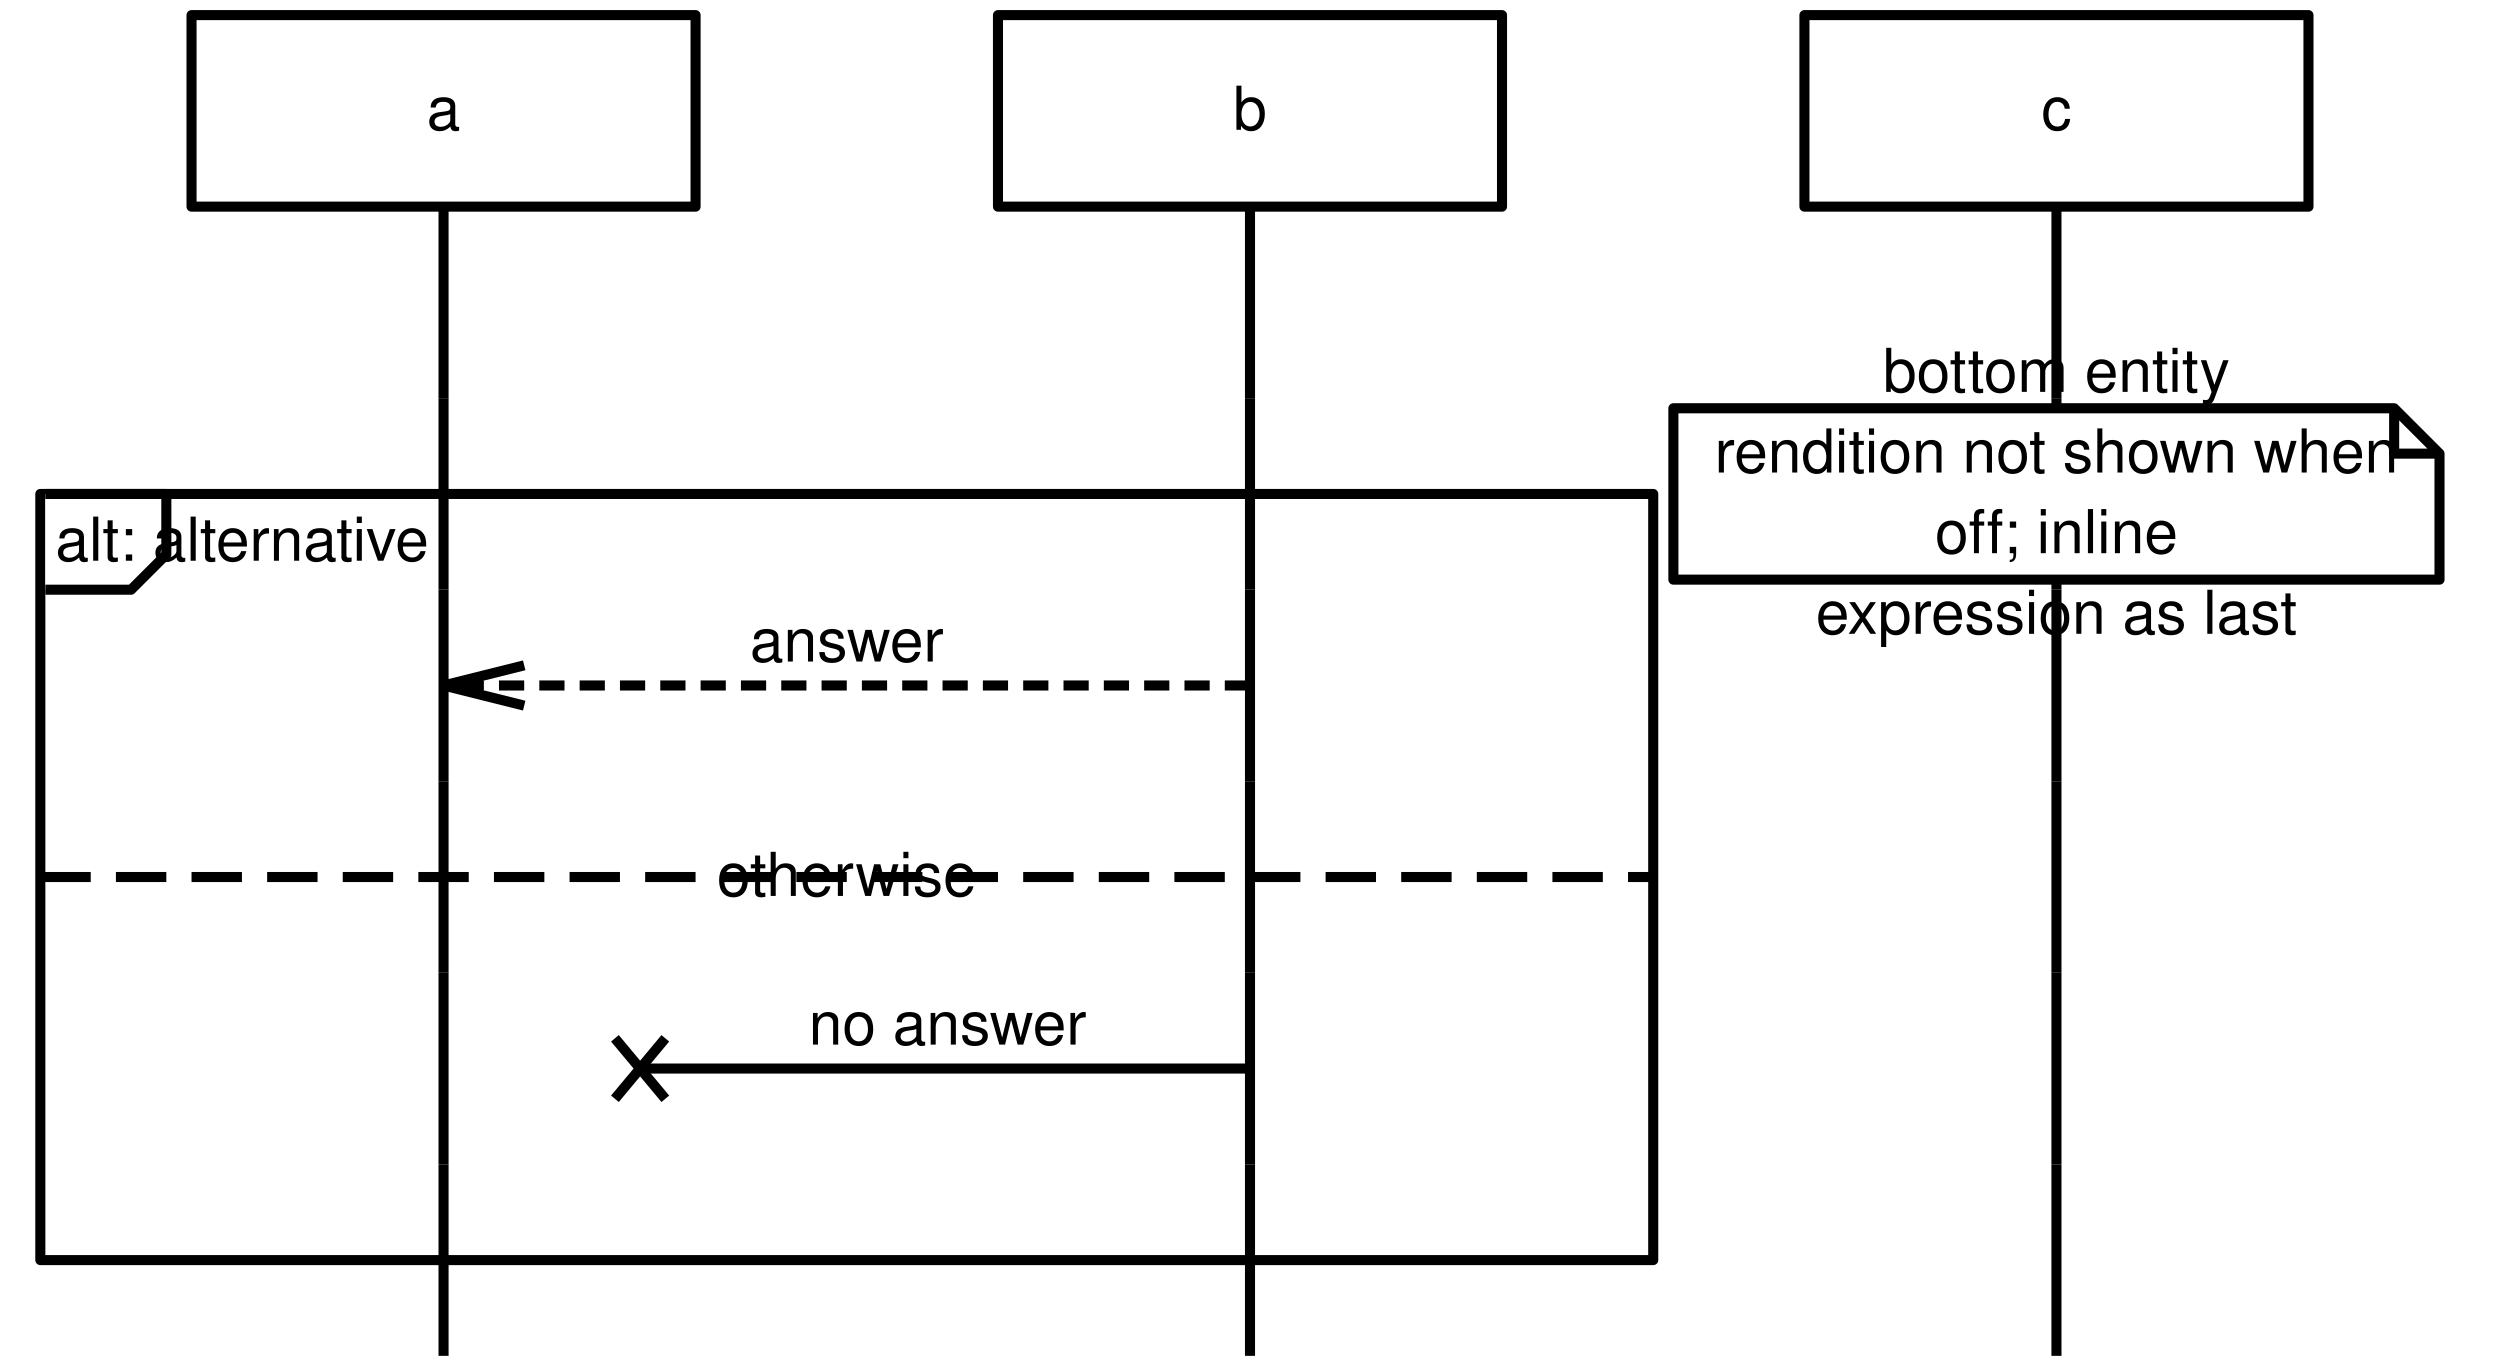
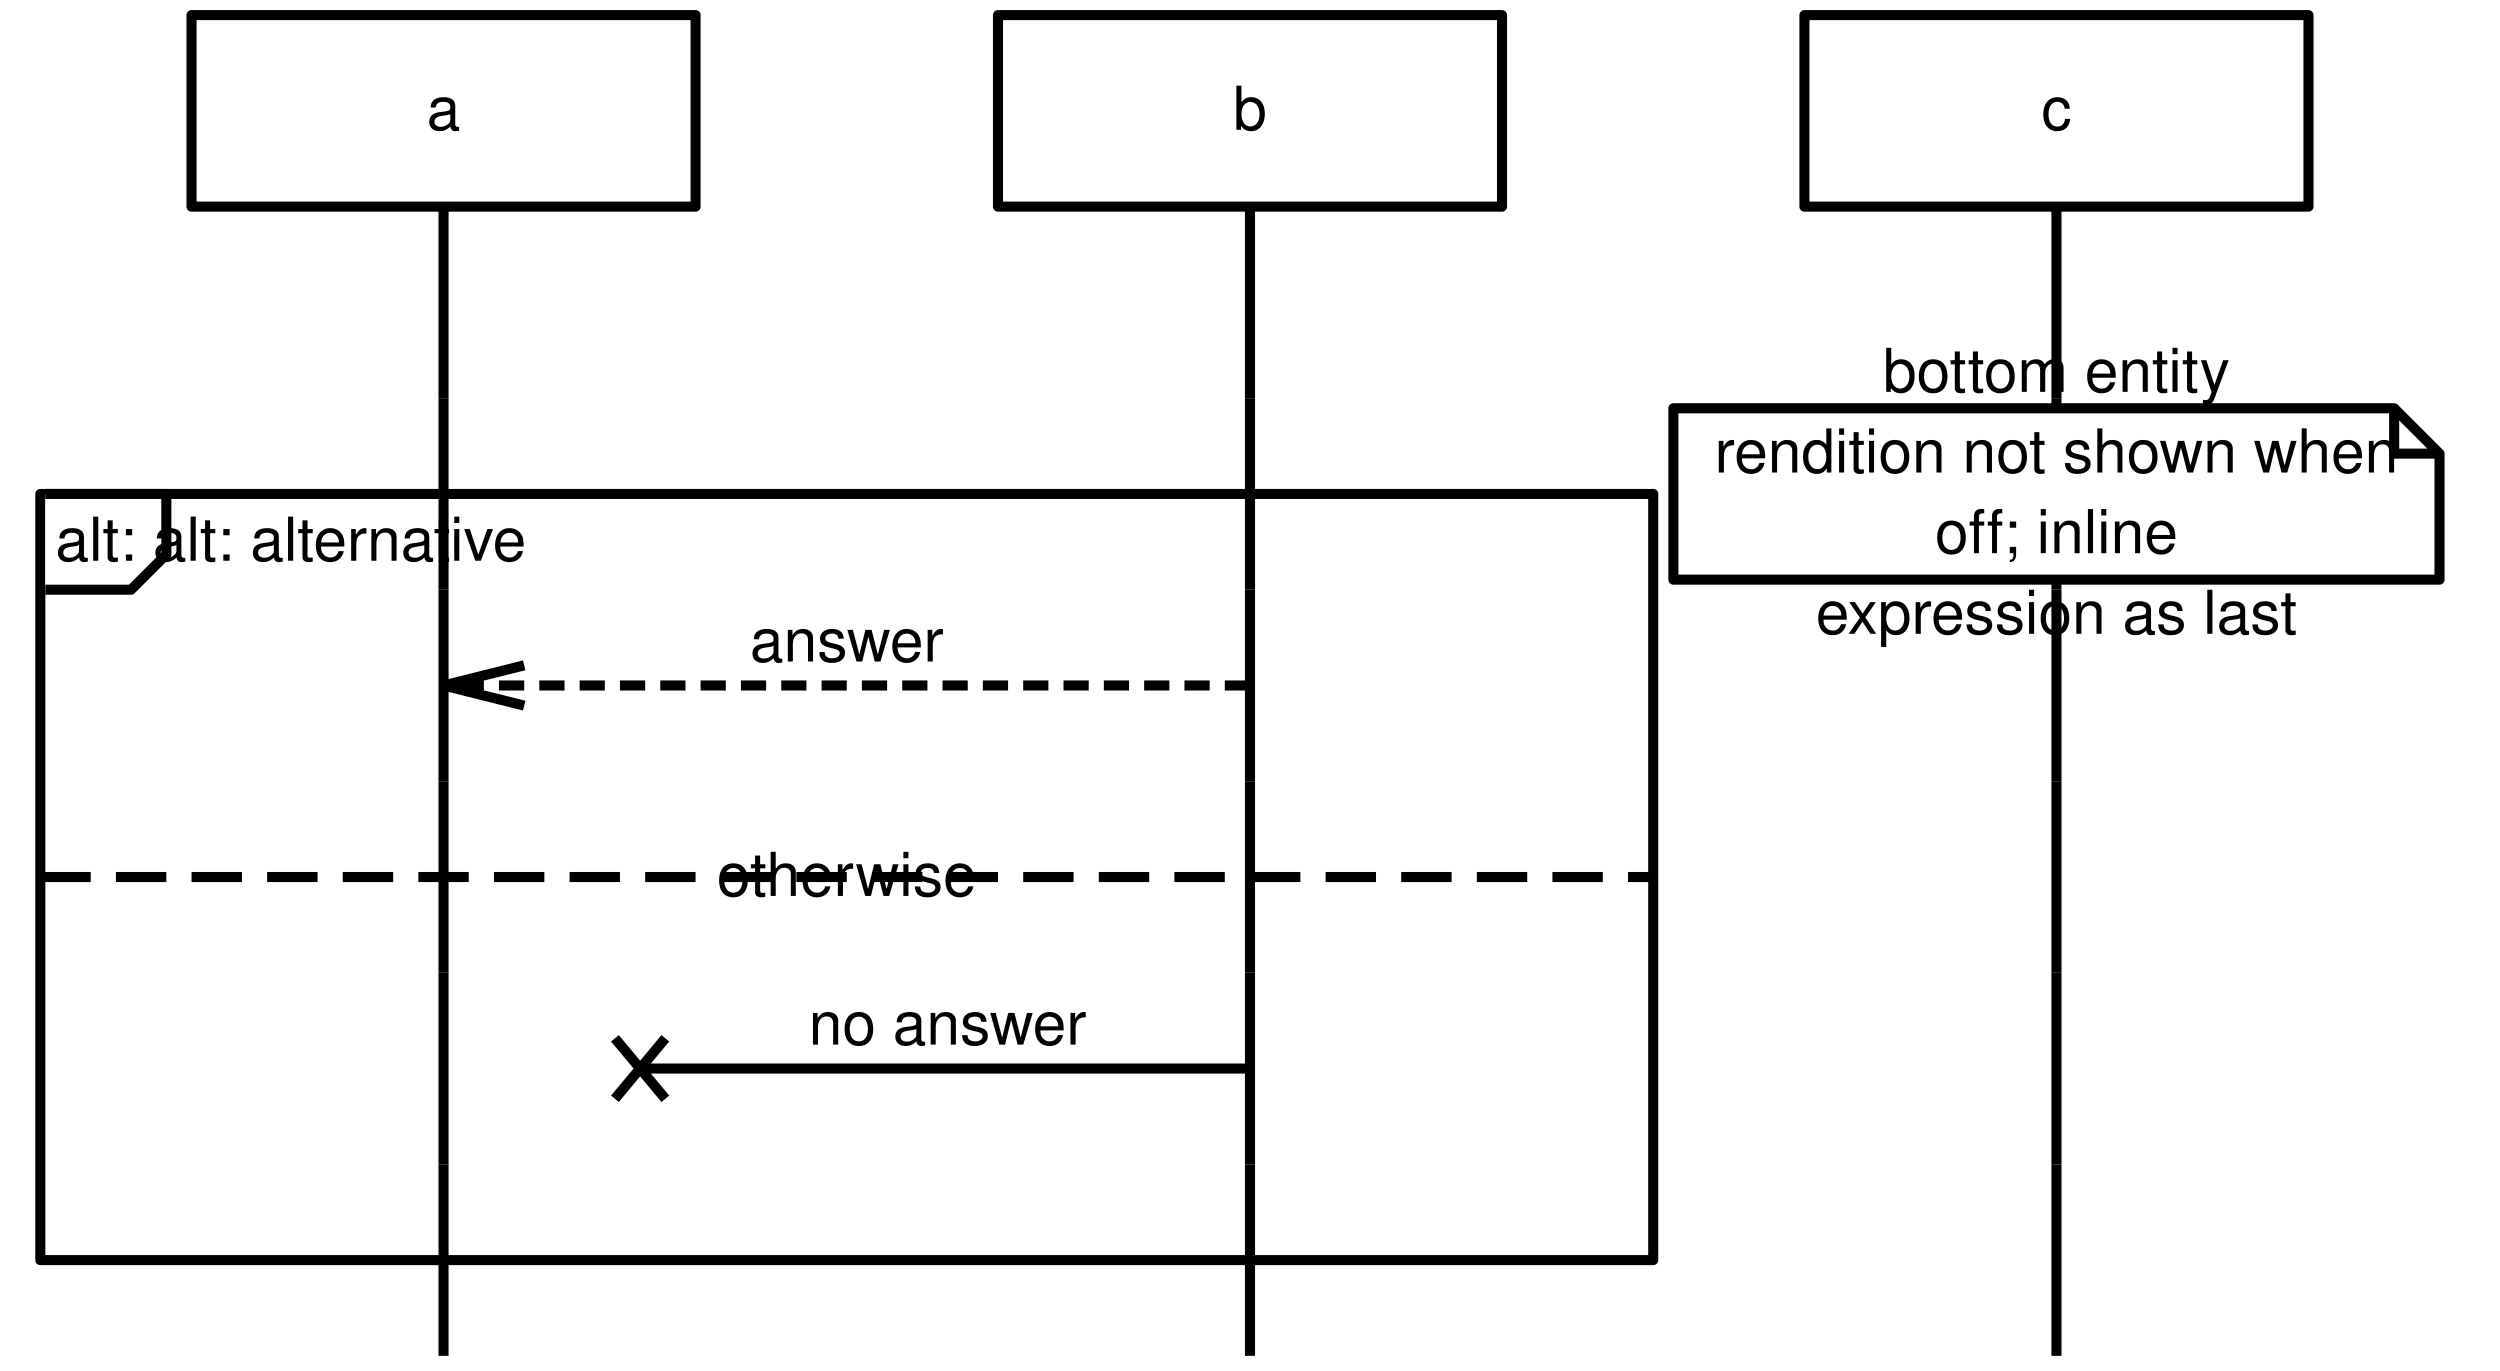
- <svg xmlns="http://www.w3.org/2000/svg" xmlns:xlink="http://www.w3.org/1999/xlink" version="1.1" id="mscgen_js-svg-__svg" class="mscgen_js-svg-__svg" width="496" height="272" viewBox="0 0 496 272">
+ <svg xmlns="http://www.w3.org/2000/svg" version="1.1" id="mscgen_js-svg-__svg" class="mscgen_js-svg-__svg" width="496" height="272" viewBox="0 0 496 272">
  <defs>
    <style type="text/css">svg.mscgen_js-svg-__svg{font-family:Helvetica,sans-serif;font-size:12px;font-weight:normal;font-style:normal;text-decoration:none;background-color:white;stroke:black;stroke-width:2;color:black}.mscgen_js-svg-__svg path, .mscgen_js-svg-__svg rect{fill:none;color:black;stroke:black}.mscgen_js-svg-__svg .label-text-background{fill:white;stroke:white;stroke-width:0}.mscgen_js-svg-__svg .bglayer{fill:white;stroke:white;stroke-width:0}.mscgen_js-svg-__svg line{stroke:black}.mscgen_js-svg-__svg .return, .mscgen_js-svg-__svg .comment{stroke-dasharray:5,3}.mscgen_js-svg-__svg .inline_expression_divider{stroke-dasharray:10,5}.mscgen_js-svg-__svg text{color:inherit;stroke:none;text-anchor:middle}.mscgen_js-svg-__svg text.entity-text{text-decoration:underline}.mscgen_js-svg-__svg text.anchor-start{text-anchor:start}.mscgen_js-svg-__svg .arrow-marker{overflow:visible}.mscgen_js-svg-__svg .arrow-style{stroke-width:1}.mscgen_js-svg-__svg .arcrow, .mscgen_js-svg-__svg .arcrowomit, .mscgen_js-svg-__svg .emphasised{stroke-linecap:butt}.mscgen_js-svg-__svg .arcrowomit{stroke-dasharray:2,2;}.mscgen_js-svg-__svg .box, .mscgen_js-svg-__svg .entity{fill:white;stroke-linejoin:round}.mscgen_js-svg-__svg .inherit{stroke:inherit;color:inherit}.mscgen_js-svg-__svg .inherit-fill{fill:inherit}.mscgen_js-svg-__svg .watermark{stroke:black;color:black;fill:black;font-size:48pt;font-weight:bold;opacity:0.14}</style>
    <marker orient="auto" id="mscgen_js-svg-__svgcallback-black" class="arrow-marker" viewBox="0 0 10 10" refX="9" refY="3" markerUnits="strokeWidth" markerWidth="10" markerHeight="10">
      <path d="M 1,1 l 8,2 l-8,2" class="arrow-style" style="stroke-dasharray:100,1;stroke:black" />
    </marker>
    <marker orient="auto" id="mscgen_js-svg-__svgcallback-l-black" class="arrow-marker" viewBox="0 0 10 10" refX="9" refY="3" markerUnits="strokeWidth" markerWidth="10" markerHeight="10">
      <path d="M17,1 l-8,2 l 8,2" class="arrow-style" style="stroke-dasharray:100,1;stroke:black" />
    </marker>
    <marker orient="auto" id="mscgen_js-svg-__svglost-black" class="arrow-marker" viewBox="0 0 10 10" refX="9" refY="3" markerUnits="strokeWidth" markerWidth="10" markerHeight="10">
      <path d="M7,0 l5,6 M7,6 l5,-6" class="arrow-style" style="stroke-dasharray:100,1;stroke:black" />
    </marker>
-     <g id="mscgen_js-svg-__svg__defs">
-       <g id="mscgen_js-svg-__svg0_0_label">
-         <path d="M-29,0 l24,0  l0,12 l-7,7 l-17,0 " class="box inline_expression_label" />
-         <g>
-           <text x="-27" y="13.25" class="inline_expression-text alt-text anchor-start ">
-             <tspan>alt: alternative</tspan>
-           </text>
-         </g>
-       </g>
-       <g id="mscgen_js-svg-__svg0_1">
-         <path d="M294,-17l143,0 l0,9 l9,0 m-9,-9 l9,9 l0,25 l-152,0 l0,-34 z" class="box note" />
-         <g>
-           <text x="370" y="-20.25" class="box-text note-text ">
-             <tspan>bottom entity</tspan>
-           </text>
-           <text x="370" y="-4.25" class="box-text note-text ">
-             <tspan>rendition not shown when</tspan>
-           </text>
-           <text x="370" y="11.75" class="box-text note-text ">
-             <tspan>off; inline</tspan>
-           </text>
-           <text x="370" y="27.75" class="box-text note-text ">
-             <tspan>expression as last</tspan>
-           </text>
-         </g>
-       </g>
-       <g id="mscgen_js-svg-__svg1_0">
-         <line x1="210" y1="0" x2="50" y2="0" class="arc directional return" style="stroke:black" marker-end="url(#mscgen_js-svg-__svgcallback-black)" />
-         <g>
-           <rect width="15" height="15" x="2" y="2" class="label-text-background" />
-           <text x="130" y="-4.75" class="directional-text return-text ">
-             <tspan>answer</tspan>
-           </text>
-         </g>
-       </g>
-       <g id="mscgen_js-svg-__svg2_0">
-         <line x1="-30" y1="0" x2="290" y2="0" class="inline_expression_divider" />
-         <g id="mscgen_js-svg-__svg2_0_txt">
-           <g id="mscgen_js-svg-__svg2_0_txt_lbl">
-             <rect width="15" height="15" x="2" y="2" class="label-text-background" />
-             <text x="130" y="3.75" class="empty-text comment-row-text ">
-               <tspan>otherwise</tspan>
-             </text>
-           </g>
-         </g>
-       </g>
-       <g id="mscgen_js-svg-__svg3_0">
-         <line x1="210" y1="0" x2="90" y2="0" class="arc directional lost" style="stroke:black" marker-end="url(#mscgen_js-svg-__svglost-black)" />
-         <g>
-           <rect width="15" height="15" x="2" y="2" class="label-text-background" />
-           <text x="150" y="-4.75" class="directional-text lost-text ">
-             <tspan>no answer</tspan>
-           </text>
-         </g>
-       </g>
-       <g id="mscgen_js-svg-__svg4_0">
-         <g id="mscgen_js-svg-__svg4_0_lbl" />
-       </g>
-     </g>
+     <g id="mscgen_js-svg-__svg__defs" />
  </defs>
  <g id="mscgen_js-svg-__svg__body" transform="translate(38,3) scale(1,1)">
    <g id="mscgen_js-svg-__svg__background">
      <rect width="496" height="272" x="-38" y="-3" class="bglayer" />
    </g>
    <g id="mscgen_js-svg-__svg__arcspanlayer">
      <rect width="320" height="152" x="-30" y="95" class="box inline_expression alt" />
    </g>
    <g id="mscgen_js-svg-__svg__lifelinelayer">
      <g>
        <line x1="50" y1="38" x2="50" y2="76" class="arcrow" />
        <line x1="210" y1="38" x2="210" y2="76" class="arcrow" />
        <line x1="370" y1="38" x2="370" y2="76" class="arcrow" />
      </g>
      <g>
        <line x1="50" y1="76" x2="50" y2="114" class="arcrow" />
        <line x1="210" y1="76" x2="210" y2="114" class="arcrow" />
        <line x1="370" y1="76" x2="370" y2="114" class="arcrow" />
      </g>
      <g>
        <line x1="50" y1="114" x2="50" y2="152" class="arcrow" />
        <line x1="210" y1="114" x2="210" y2="152" class="arcrow" />
        <line x1="370" y1="114" x2="370" y2="152" class="arcrow" />
      </g>
      <g>
        <line x1="50" y1="152" x2="50" y2="190" class="arcrow" />
        <line x1="210" y1="152" x2="210" y2="190" class="arcrow" />
        <line x1="370" y1="152" x2="370" y2="190" class="arcrow" />
      </g>
      <g>
        <line x1="50" y1="190" x2="50" y2="228" class="arcrow" />
        <line x1="210" y1="190" x2="210" y2="228" class="arcrow" />
        <line x1="370" y1="190" x2="370" y2="228" class="arcrow" />
      </g>
      <g>
        <line x1="50" y1="228" x2="50" y2="266" class="arcrow" />
        <line x1="210" y1="228" x2="210" y2="266" class="arcrow" />
        <line x1="370" y1="228" x2="370" y2="266" class="arcrow" />
      </g>
    </g>
    <g id="mscgen_js-svg-__svg__sequencelayer">
      <g id="mscgen_js-svg-__svgentities">
        <g>
          <rect width="100" height="38" class="entity" />
          <g>
            <text x="50" y="22.75" class="entity-text ">
              <tspan>a</tspan>
            </text>
          </g>
        </g>
        <g>
          <rect width="100" height="38" x="160" class="entity" />
          <g>
            <text x="210" y="22.75" class="entity-text ">
              <tspan>b</tspan>
            </text>
          </g>
        </g>
        <g>
          <rect width="100" height="38" x="320" class="entity" />
          <g>
            <text x="370" y="22.75" class="entity-text ">
              <tspan>c</tspan>
            </text>
          </g>
        </g>
      </g>
-       <use x="0" y="133" xlink:href="#mscgen_js-svg-__svg1_0" />
-       <use x="0" y="171" xlink:href="#mscgen_js-svg-__svg2_0" />
-       <use x="0" y="209" xlink:href="#mscgen_js-svg-__svg3_0" />
-       <use x="0" y="247" xlink:href="#mscgen_js-svg-__svg4_0" />
+       <g>
+         <line x1="210" y1="133" x2="50" y2="133" class="arc directional return" style="stroke:black" marker-end="url(#mscgen_js-svg-__svgcallback-black)" />
+         <g>
+           <rect width="15" height="15" x="2" y="2" class="label-text-background" />
+           <text x="130" y="128.25" class="directional-text return-text ">
+             <tspan>answer</tspan>
+           </text>
+         </g>
+       </g>
+       <g>
+         <line x1="-30" y1="171" x2="290" y2="171" class="inline_expression_divider" />
+         <g>
+           <rect width="15" height="15" x="2" y="2" class="label-text-background" />
+           <text x="130" y="174.75" class="empty-text comment-row-text ">
+             <tspan>otherwise</tspan>
+           </text>
+         </g>
+       </g>
+       <g>
+         <line x1="210" y1="209" x2="90" y2="209" class="arc directional lost" style="stroke:black" marker-end="url(#mscgen_js-svg-__svglost-black)" />
+         <g>
+           <rect width="15" height="15" x="2" y="2" class="label-text-background" />
+           <text x="150" y="204.25" class="directional-text lost-text ">
+             <tspan>no answer</tspan>
+           </text>
+         </g>
+       </g>
+       <g />
    </g>
    <g id="mscgen_js-svg-__svg__notelayer">
-       <use x="0" y="95" xlink:href="#mscgen_js-svg-__svg0_0_label" />
-       <use x="0" y="95" xlink:href="#mscgen_js-svg-__svg0_1" />
+       <g>
+         <path d="M-29,95 l24,0  l0,12 l-7,7 l-17,0 " class="box inline_expression_label" />
+         <g>
+           <text x="-27" y="108.25" class="inline_expression-text alt-text anchor-start ">
+             <tspan>alt: alt: alternative</tspan>
+           </text>
+         </g>
+       </g>
+       <g>
+         <path d="M294,78l143,0 l0,9 l9,0 m-9,-9 l9,9 l0,25 l-152,0 l0,-34 z" class="box note" />
+         <g>
+           <text x="370" y="74.75" class="box-text note-text ">
+             <tspan>bottom entity</tspan>
+           </text>
+           <text x="370" y="90.75" class="box-text note-text ">
+             <tspan>rendition not shown when</tspan>
+           </text>
+           <text x="370" y="106.75" class="box-text note-text ">
+             <tspan>off; inline</tspan>
+           </text>
+           <text x="370" y="122.75" class="box-text note-text ">
+             <tspan>expression as last</tspan>
+           </text>
+         </g>
+       </g>
    </g>
    <g id="mscgen_js-svg-__svg__watermark" />
  </g>
</svg>
